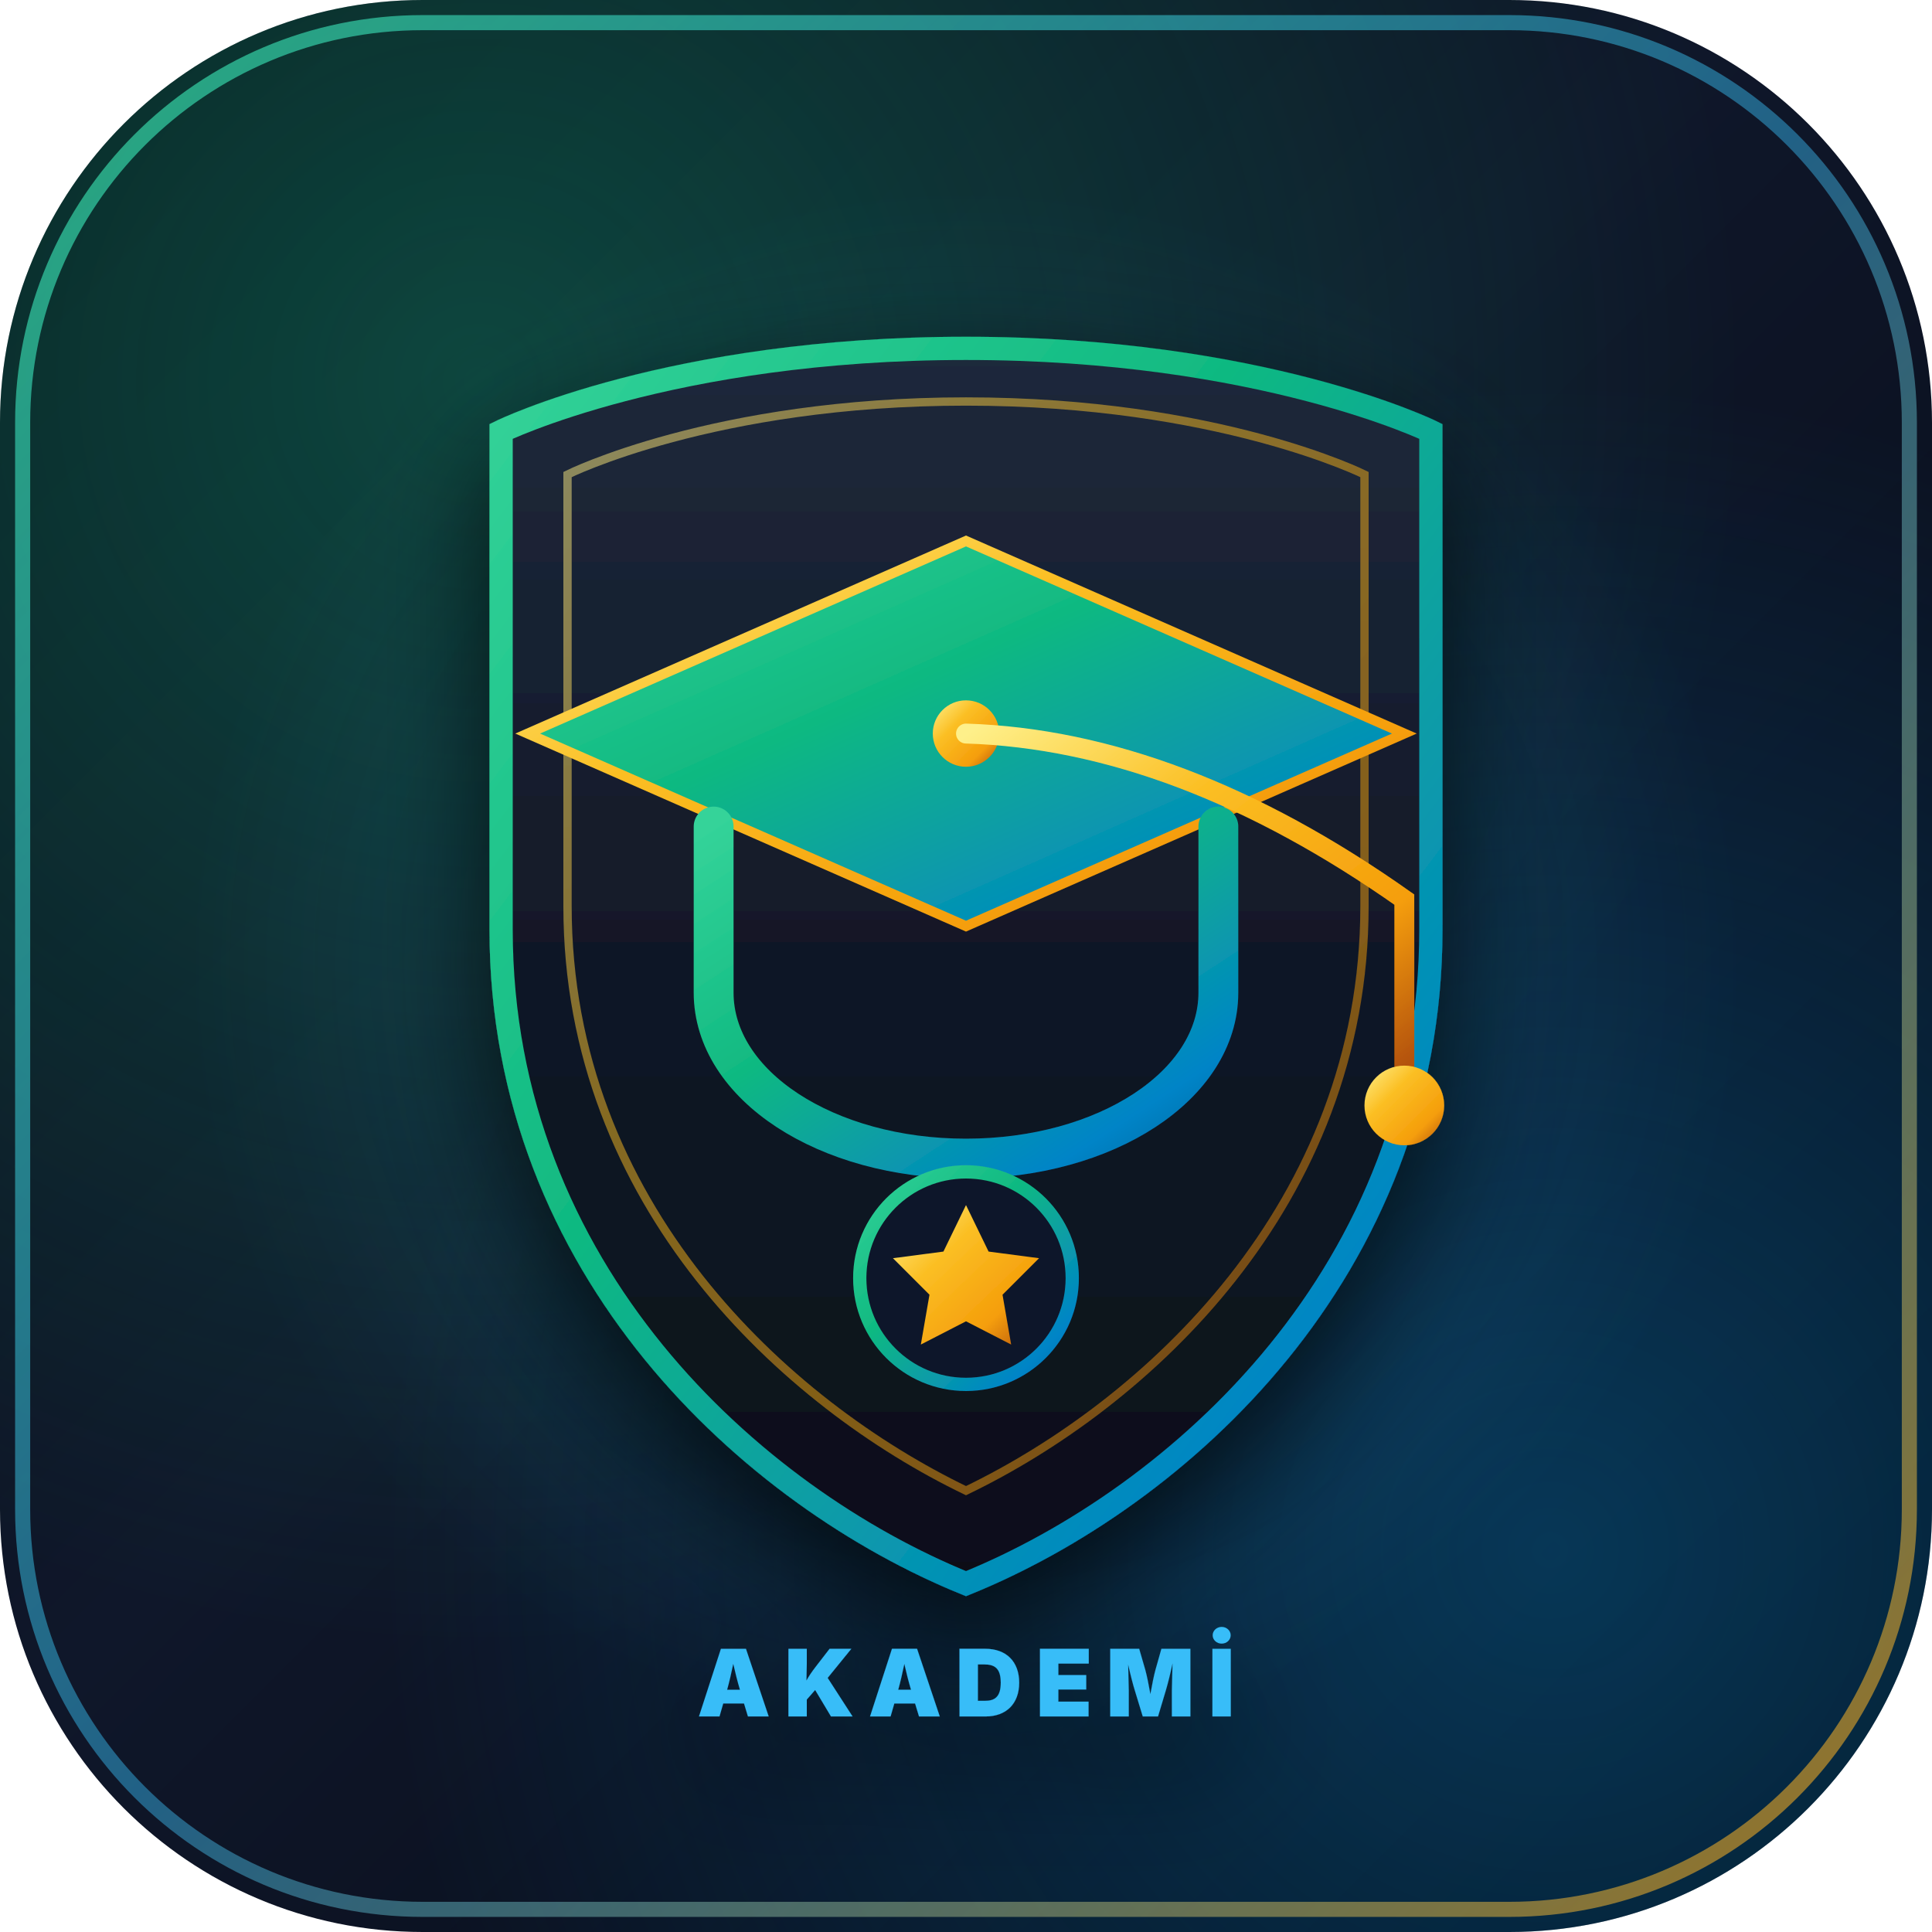
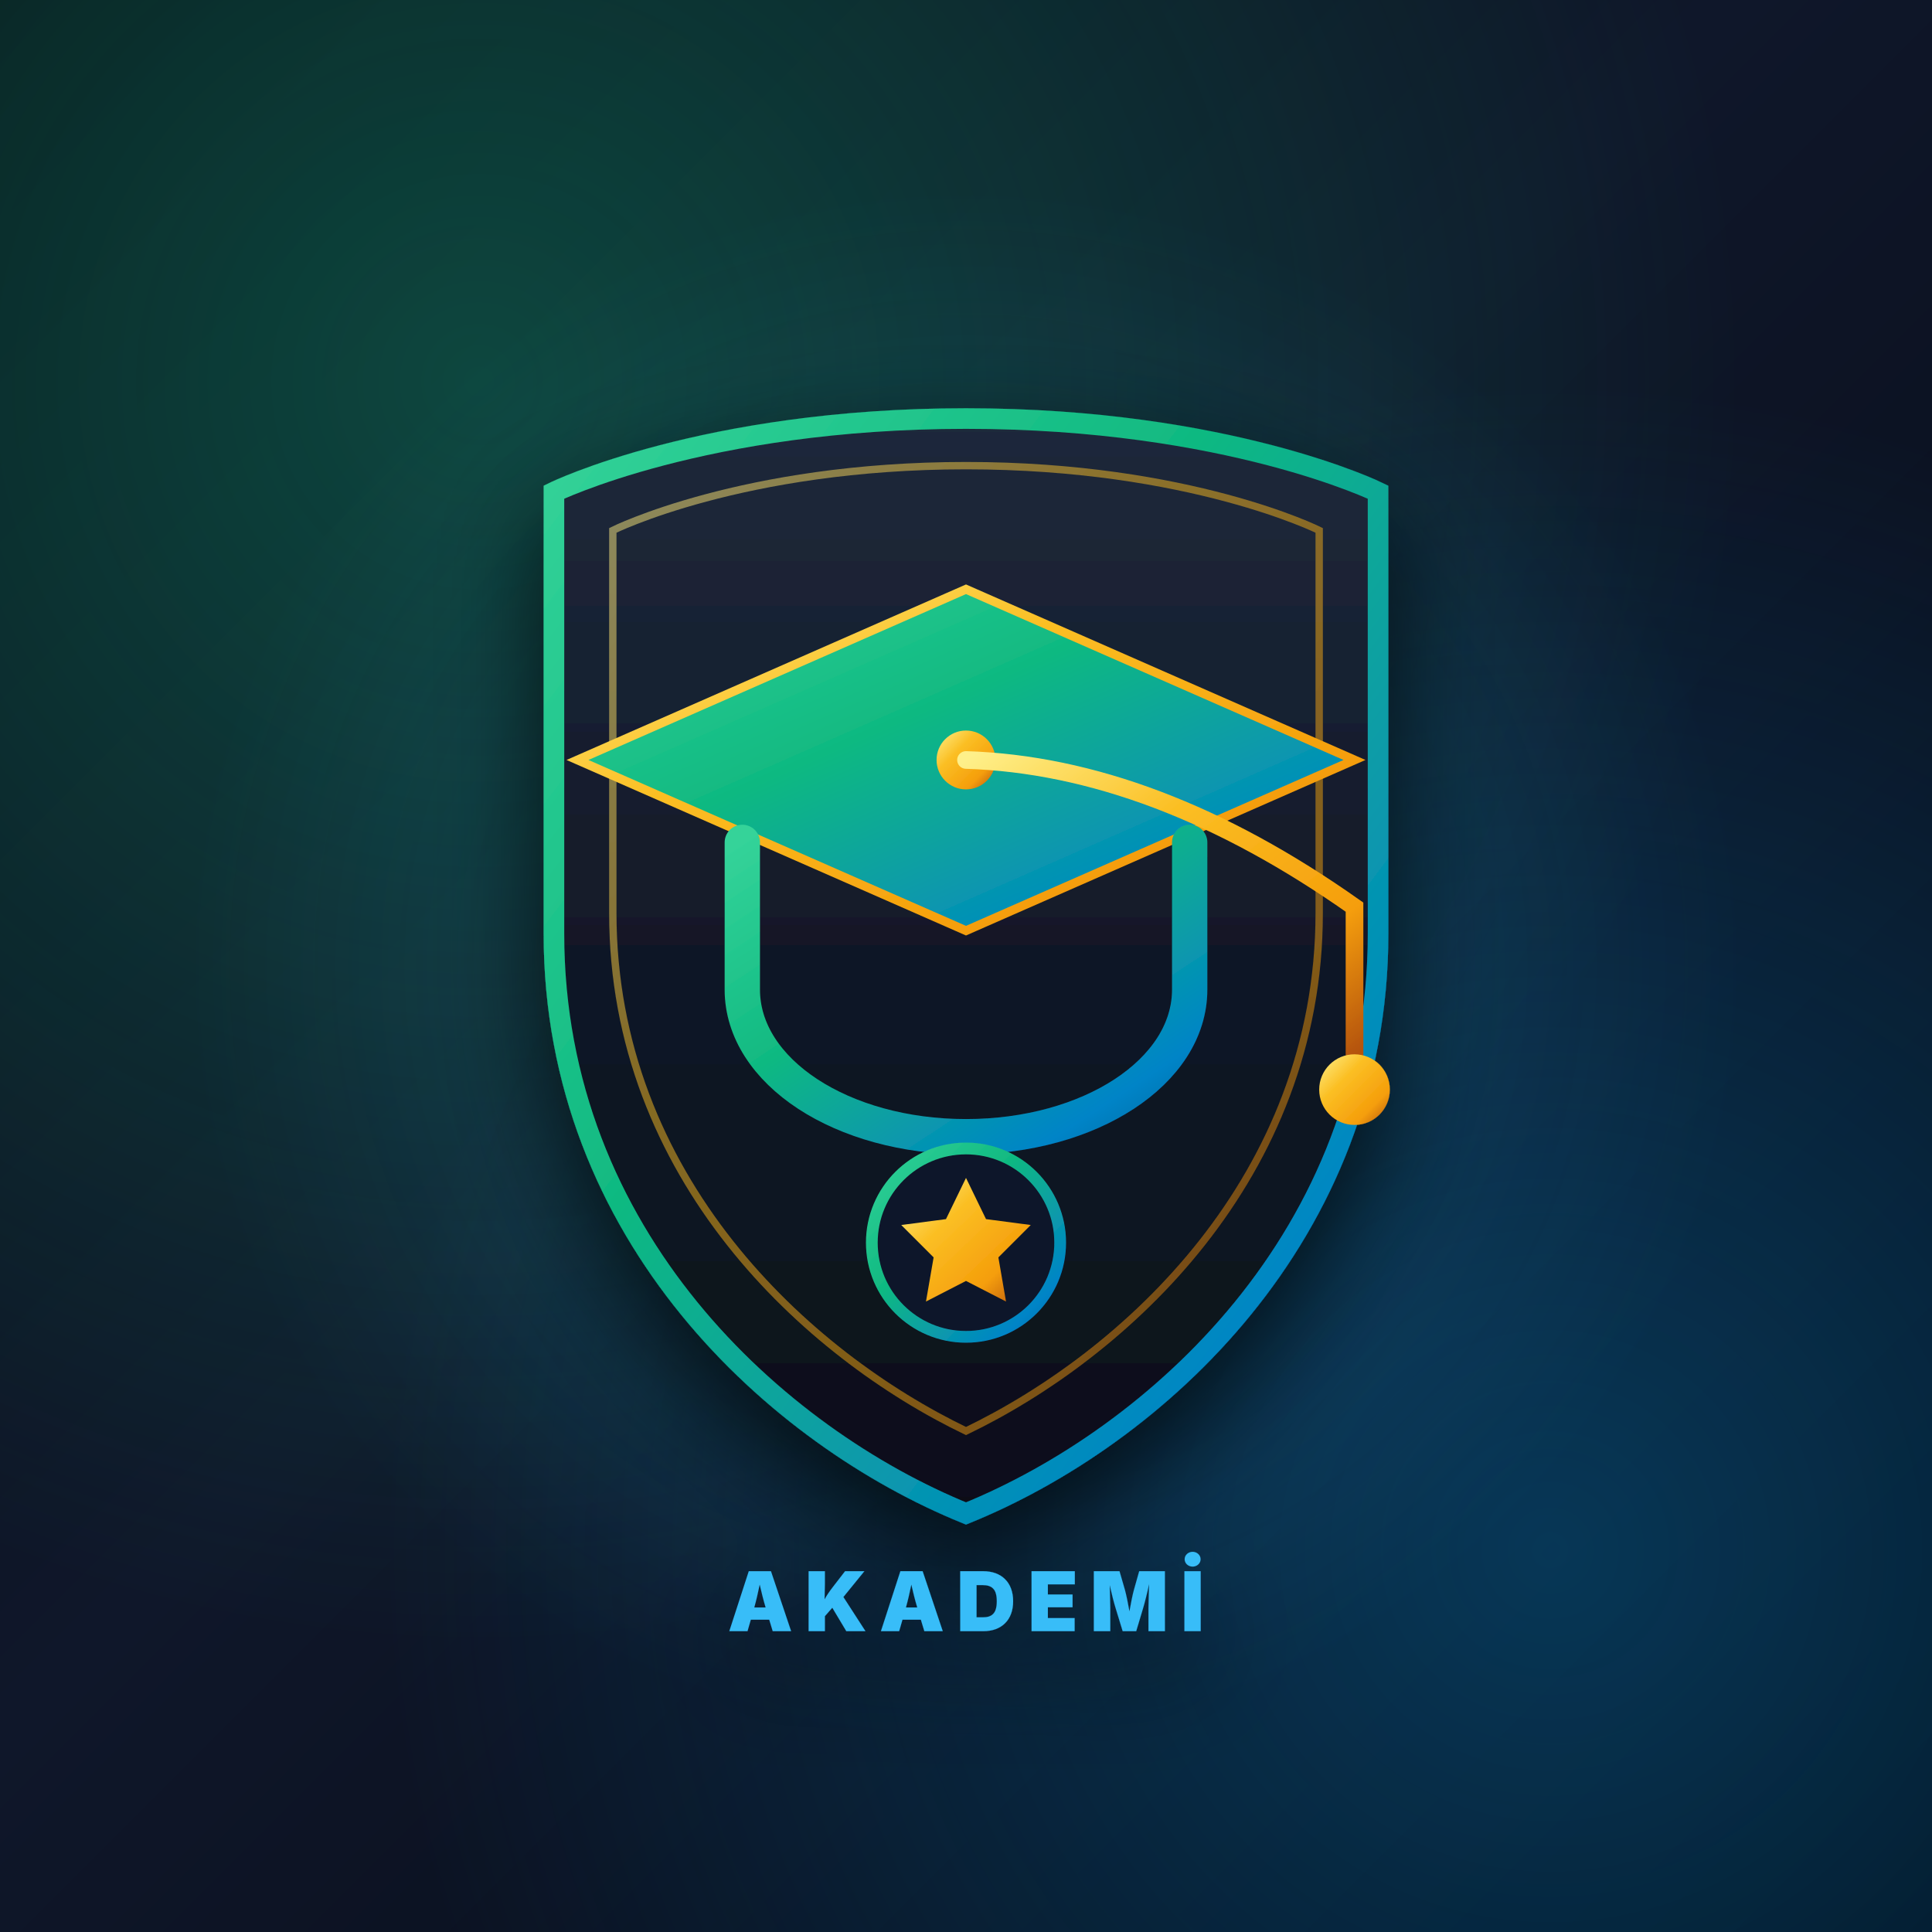
<svg xmlns="http://www.w3.org/2000/svg" viewBox="0 0 512 512" width="512" height="512">
  <defs>
    <linearGradient id="appBg" x1="0%" y1="0%" x2="100%" y2="100%">
      <stop offset="0%" stop-color="#080c16" />
      <stop offset="45%" stop-color="#0f172a" />
      <stop offset="100%" stop-color="#050811" />
    </linearGradient>
    <radialGradient id="glowEmerald" cx="25%" cy="20%" r="65%">
      <stop offset="0%" stop-color="#10b981" stop-opacity="0.32" />
      <stop offset="100%" stop-color="#10b981" stop-opacity="0" />
    </radialGradient>
    <radialGradient id="glowSky" cx="80%" cy="80%" r="60%">
      <stop offset="0%" stop-color="#0284c7" stop-opacity="0.35" />
      <stop offset="100%" stop-color="#0284c7" stop-opacity="0" />
    </radialGradient>
    <radialGradient id="glowCenter" cx="50%" cy="50%" r="40%">
      <stop offset="0%" stop-color="#38bdf8" stop-opacity="0.18" />
      <stop offset="100%" stop-color="#38bdf8" stop-opacity="0" />
    </radialGradient>
    <linearGradient id="goldGrad" x1="0%" y1="0%" x2="100%" y2="100%">
      <stop offset="0%" stop-color="#fef08a" />
      <stop offset="35%" stop-color="#fbbf24" />
      <stop offset="75%" stop-color="#f59e0b" />
      <stop offset="100%" stop-color="#b45309" />
    </linearGradient>
    <linearGradient id="capGrad" x1="0%" y1="0%" x2="100%" y2="100%">
      <stop offset="0%" stop-color="#34d399" />
      <stop offset="40%" stop-color="#10b981" />
      <stop offset="85%" stop-color="#0284c7" />
      <stop offset="100%" stop-color="#0369a1" />
    </linearGradient>
    <linearGradient id="shieldGrad" x1="0%" y1="0%" x2="0%" y2="100%">
      <stop offset="0%" stop-color="#1e293b" />
      <stop offset="50%" stop-color="#111827" />
      <stop offset="100%" stop-color="#0b0f19" />
    </linearGradient>
    <linearGradient id="borderGrad" x1="0%" y1="0%" x2="100%" y2="100%">
      <stop offset="0%" stop-color="#34d399" stop-opacity="0.75" />
      <stop offset="50%" stop-color="#38bdf8" stop-opacity="0.45" />
      <stop offset="100%" stop-color="#f59e0b" stop-opacity="0.65" />
    </linearGradient>
    <filter id="dropShadow" x="-20%" y="-20%" width="140%" height="140%">
      <feDropShadow dx="0" dy="14" stdDeviation="18" flood-color="#000000" flood-opacity="0.75" />
    </filter>
  </defs>
-   <rect width="512" height="512" rx="112" fill="url(#appBg)" />
-   <rect width="512" height="512" rx="112" fill="url(#glowEmerald)" />
-   <rect width="512" height="512" rx="112" fill="url(#glowSky)" />
-   <rect width="512" height="512" rx="112" fill="url(#glowCenter)" />
-   <rect x="6" y="6" width="500" height="500" rx="106" fill="none" stroke="url(#borderGrad)" stroke-width="4" />
-   <g transform="translate(30.72, 30.72) scale(0.88)" filter="url(#dropShadow)">
+   <rect width="512" height="512" fill="url(#appBg)" />
+   <rect width="512" height="512" fill="url(#glowEmerald)" />
+   <rect width="512" height="512" fill="url(#glowSky)" />
+   <rect width="512" height="512" fill="url(#glowCenter)" />
+   <g transform="translate(56.32, 56.32) scale(0.78)" filter="url(#dropShadow)">
    <path d="M 256 70               C 345 70, 396 95, 396 95               V 245               C 396 348, 320 416, 256 442               C 192 416, 116 348, 116 245               V 95               C 116 95, 167 70, 256 70 Z" fill="url(#shieldGrad)" stroke="url(#capGrad)" stroke-width="7" />
    <path d="M 256 86               C 332 86, 376 108, 376 108               V 238               C 376 328, 310 388, 256 414               C 202 388, 136 328, 136 238               V 108               C 136 108, 180 86, 256 86 Z" fill="none" stroke="url(#goldGrad)" stroke-width="2.5" stroke-opacity="0.5" />
    <polygon points="256,128 388,186 256,244 124,186" fill="url(#capGrad)" stroke="url(#goldGrad)" stroke-width="3" />
    <path d="M 180 214               V 264               C 180 292, 214 314, 256 314               C 298 314, 332 292, 332 264               V 214" fill="none" stroke="url(#capGrad)" stroke-width="12" stroke-linecap="round" />
    <circle cx="256" cy="186" r="10" fill="url(#goldGrad)" />
    <path d="M 256 186 Q 320 188 388 236 V 286" fill="none" stroke="url(#goldGrad)" stroke-width="6" stroke-linecap="round" />
    <circle cx="388" cy="298" r="12" fill="url(#goldGrad)" />
    <g transform="translate(256, 350)">
      <circle cx="0" cy="0" r="32" fill="#0f172a" stroke="url(#capGrad)" stroke-width="4" />
      <path d="M 0 -22                 L 6.8 -8                 L 22 -6                 L 11 5                 L 13.6 20                 L 0 13                 L -13.6 20                 L -11 5                 L -22 -6                 L -6.8 -8 Z" fill="url(#goldGrad)" />
    </g>
    <text x="256" y="482" text-anchor="middle" font-family="system-ui, -apple-system, sans-serif" font-size="28" font-weight="900" letter-spacing="4" fill="#38bdf8">
      AKADEMİ
    </text>
  </g>
</svg>
